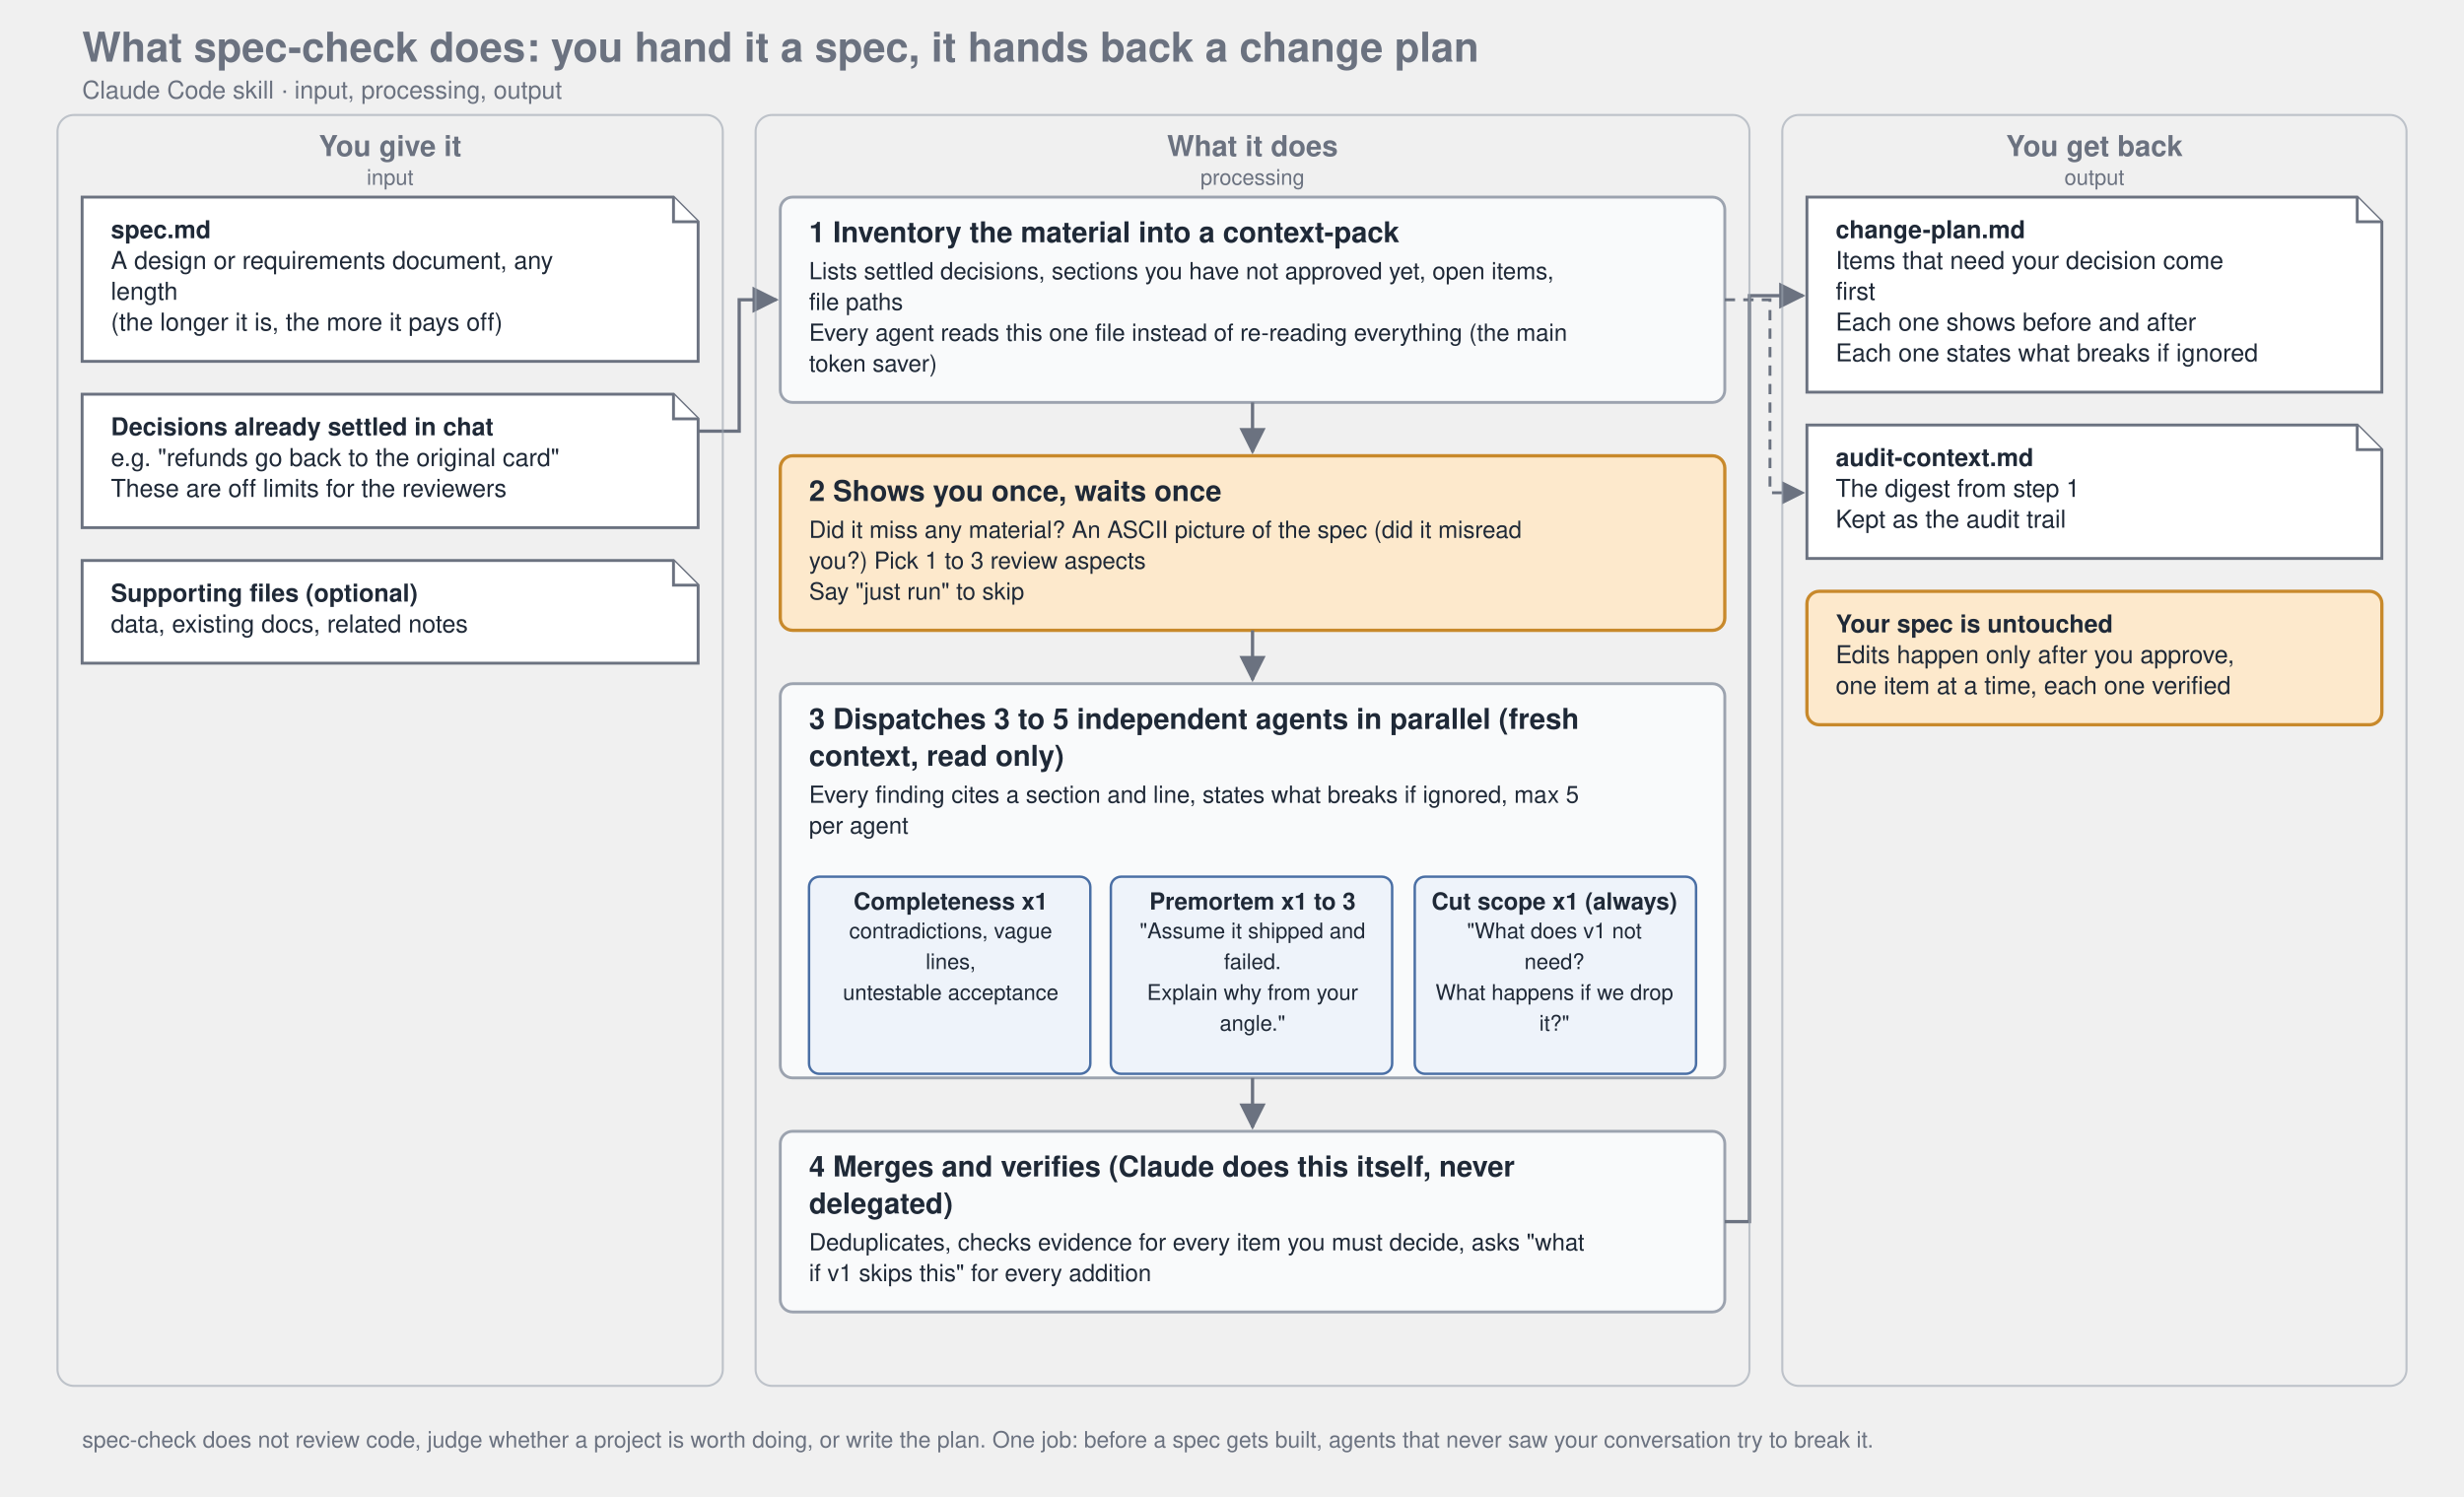
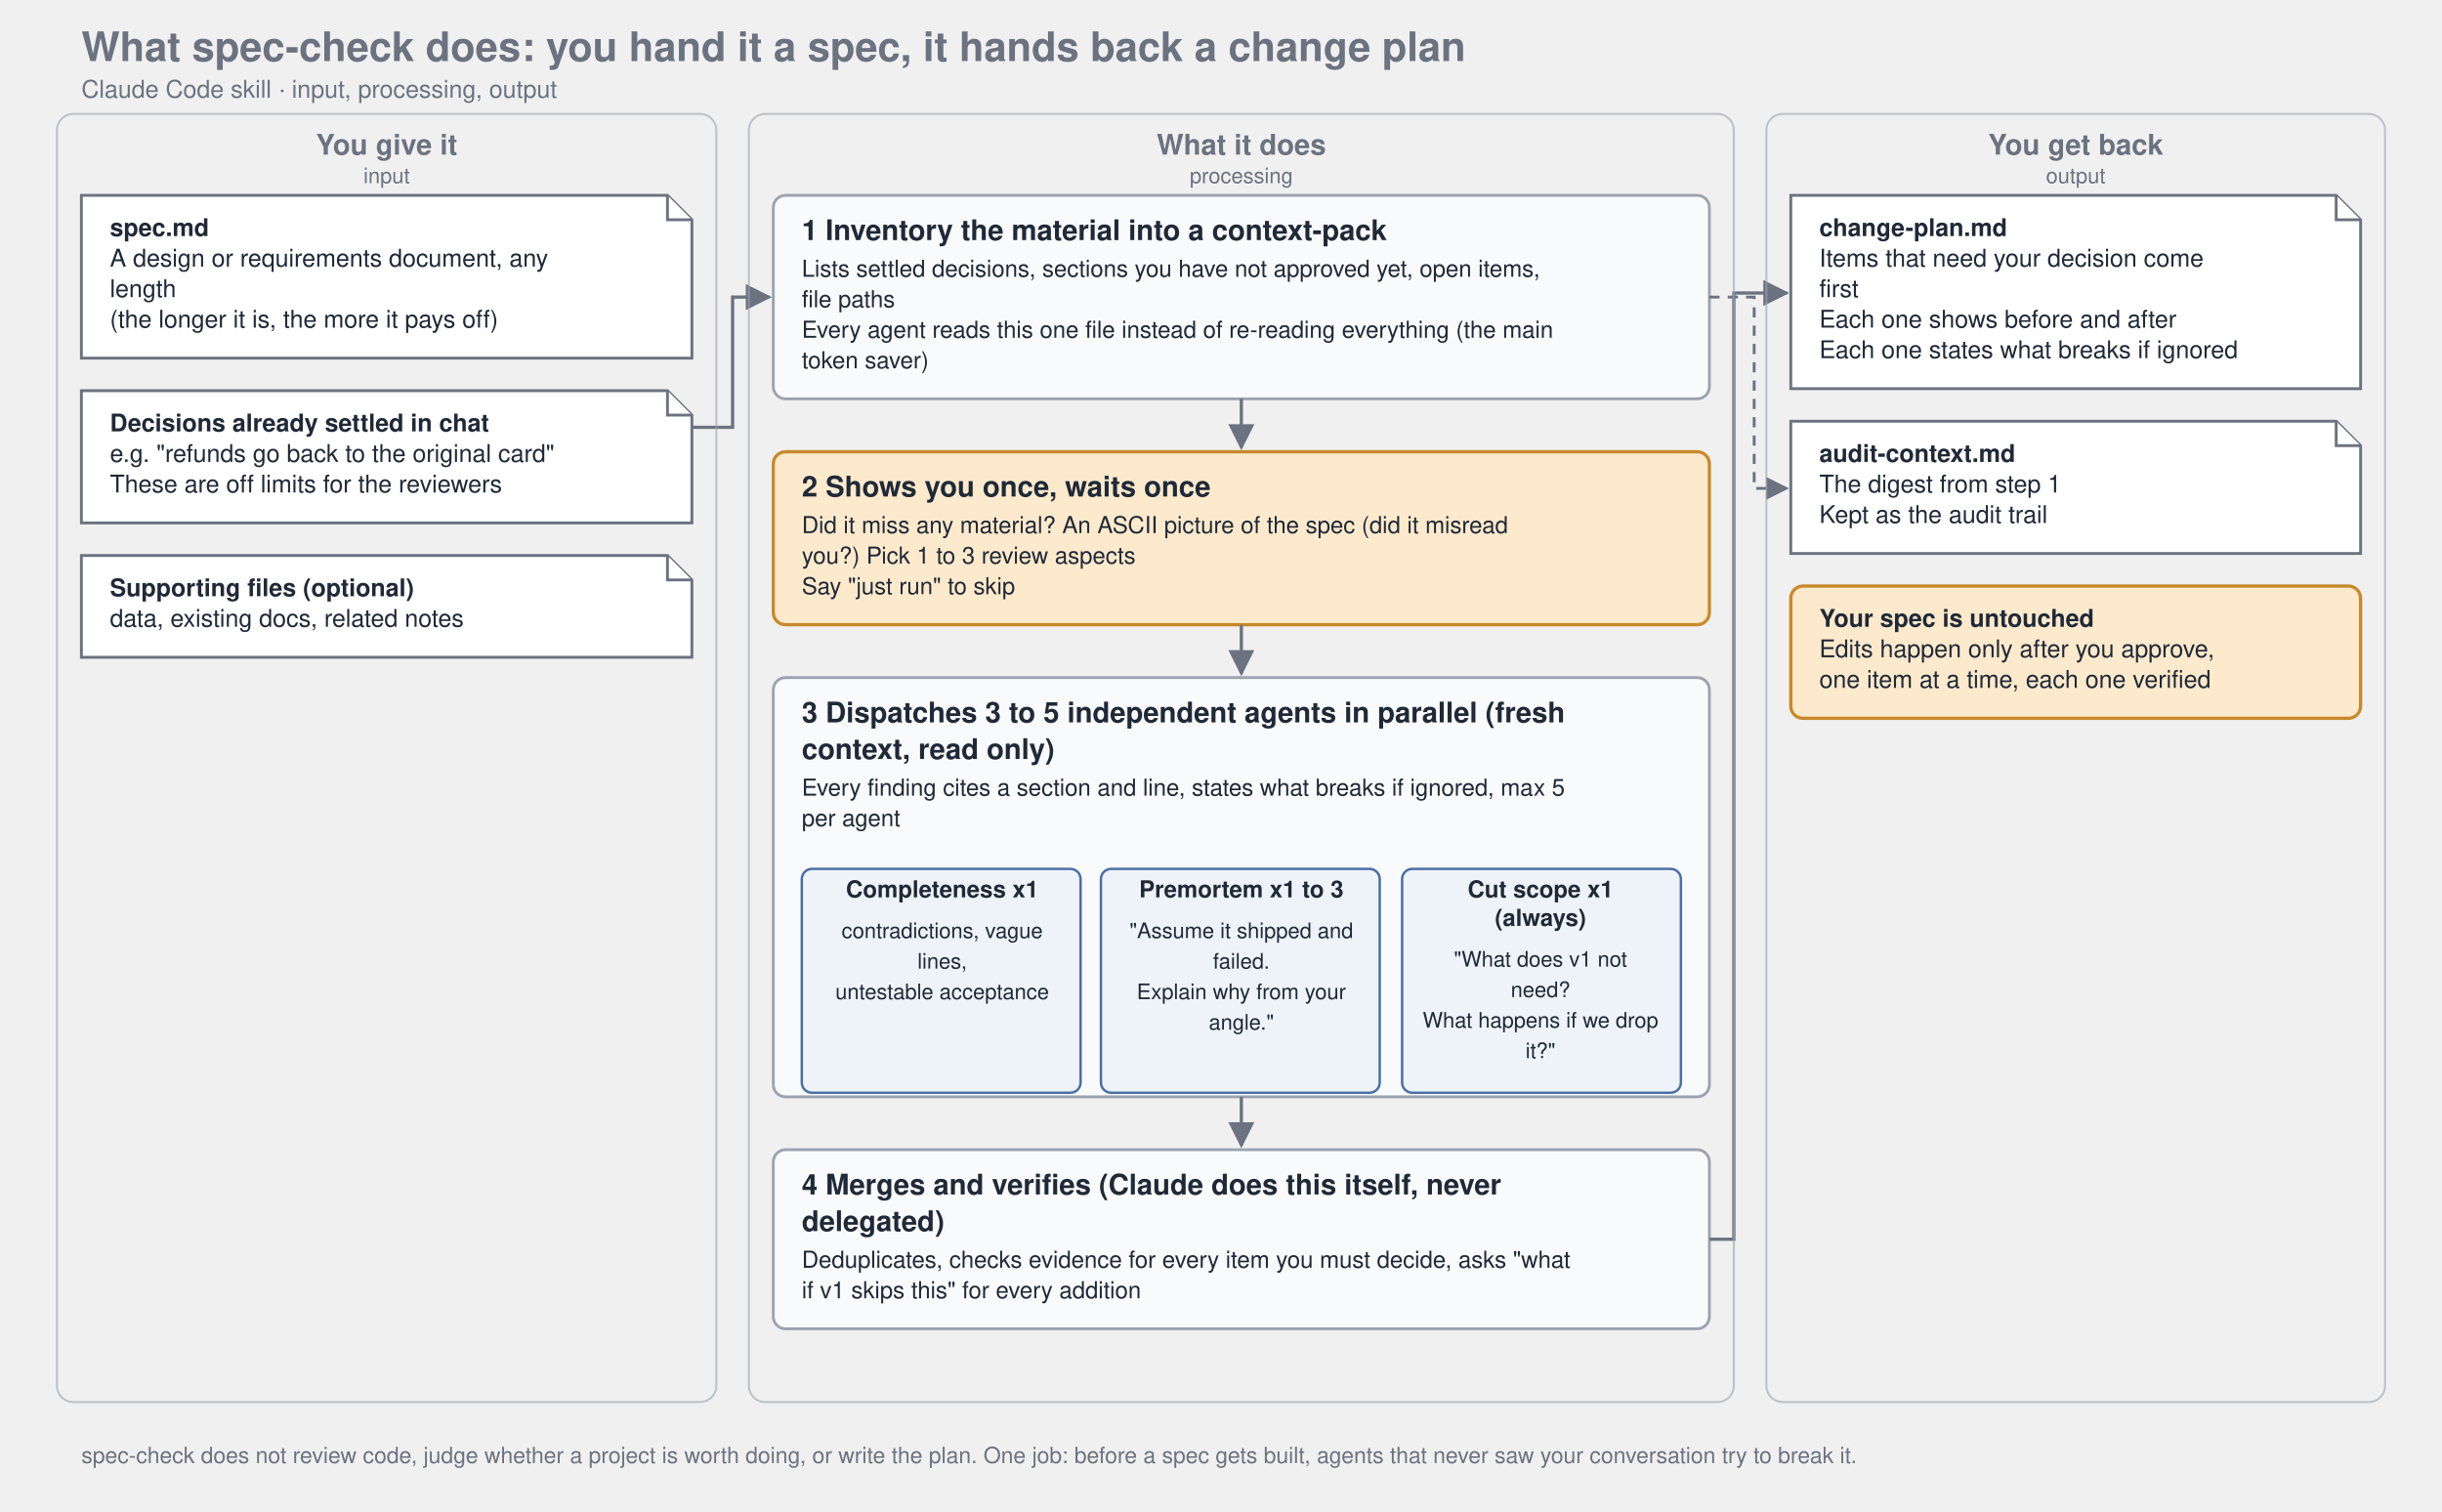
- <svg xmlns="http://www.w3.org/2000/svg" viewBox="0 0 1200 729" width="1200" height="729" role="img" aria-labelledby="t d">
+ <svg xmlns="http://www.w3.org/2000/svg" viewBox="0 0 1200 743" width="1200" height="743" role="img" aria-labelledby="t d">
  <style>
    .f { font-family: -apple-system, "Segoe UI", "Noto Sans TC", "PingFang TC", "Microsoft JhengHei", Helvetica, Arial, sans-serif; }
    .t { fill: #6B7280; }
    .tb { fill: #1F2937; }
    .ln { stroke: #6B7280; stroke-width: 1.6; fill: none; }
    .lnd { stroke: #6B7280; stroke-width: 1.4; fill: none; stroke-dasharray: 5 4; }
    .box { fill: #F9FAFB; stroke: #9CA3AF; stroke-width: 1.4; }
    .doc { fill: #FFFFFF; stroke: #6B7280; stroke-width: 1.4; }
    .hi { fill: #FDE9CC; stroke: #C8892B; stroke-width: 1.6; }
    .col { stroke: #9CA3AF; stroke-width: 1; stroke-opacity: 0.6; }
    .sub { fill: #EEF3FA; stroke: #4A6FA5; stroke-width: 1.2; }
    @media (prefers-color-scheme: dark) {
      .t { fill: #9CA3AF; }
      .ln, .lnd { stroke: #9CA3AF; }
      .col { stroke: #6B7280; }
    }
</style>
  <defs>
    <marker id="arr" viewBox="0 0 10 10" refX="9" refY="5" markerWidth="8" markerHeight="8" orient="auto-start-reverse">
      <path d="M0,0 L10,5 L0,10 z" fill="#6B7280" />
    </marker>
  </defs>
  <text class="f t" x="40" y="30" font-size="20" font-weight="700" text-anchor="start">What spec-check does: you hand it a spec, it hands back a change plan</text>
  <text class="f t" x="40" y="48" font-size="12" text-anchor="start">Claude Code skill · input, processing, output</text>
  <path class="doc" d="M40,96 h288 l12,12 v68 h-300 z" />
  <path class="doc" d="M328,96 v12 h12" />
  <text class="f tb" x="54" y="116" font-size="12" font-weight="700" text-anchor="start">spec.md</text>
  <text class="f tb" x="54" y="131" font-size="12" text-anchor="start">A design or requirements document, any</text>
  <text class="f tb" x="54" y="146" font-size="12" text-anchor="start">length</text>
  <text class="f tb" x="54" y="161" font-size="12" text-anchor="start">(the longer it is, the more it pays off)</text>
  <path class="doc" d="M40,192 h288 l12,12 v53 h-300 z" />
  <path class="doc" d="M328,192 v12 h12" />
  <text class="f tb" x="54" y="212" font-size="12" font-weight="700" text-anchor="start">Decisions already settled in chat</text>
  <text class="f tb" x="54" y="227" font-size="12" text-anchor="start">e.g. "refunds go back to the original card"</text>
  <text class="f tb" x="54" y="242" font-size="12" text-anchor="start">These are off limits for the reviewers</text>
  <path class="doc" d="M40,273 h288 l12,12 v38 h-300 z" />
  <path class="doc" d="M328,273 v12 h12" />
  <text class="f tb" x="54" y="293" font-size="12" font-weight="700" text-anchor="start">Supporting files (optional)</text>
  <text class="f tb" x="54" y="308" font-size="12" text-anchor="start">data, existing docs, related notes</text>
  <rect class="box" x="380" y="96" width="460" height="100" rx="6" />
  <text class="f tb" x="394" y="118" font-size="14" font-weight="700" text-anchor="start">1 Inventory the material into a context-pack</text>
  <text class="f tb" x="394" y="136" font-size="11.5" text-anchor="start">Lists settled decisions, sections you have not approved yet, open items,</text>
  <text class="f tb" x="394" y="151" font-size="11.5" text-anchor="start">file paths</text>
  <text class="f tb" x="394" y="166" font-size="11.5" text-anchor="start">Every agent reads this one file instead of re-reading everything (the main</text>
  <text class="f tb" x="394" y="181" font-size="11.5" text-anchor="start">token saver)</text>
  <rect class="hi" x="380" y="222" width="460" height="85" rx="6" />
  <text class="f tb" x="394" y="244" font-size="14" font-weight="700" text-anchor="start">2 Shows you once, waits once</text>
  <text class="f tb" x="394" y="262" font-size="11.5" text-anchor="start">Did it miss any material? An ASCII picture of the spec (did it misread</text>
  <text class="f tb" x="394" y="277" font-size="11.5" text-anchor="start">you?) Pick 1 to 3 review aspects</text>
  <text class="f tb" x="394" y="292" font-size="11.5" text-anchor="start">Say "just run" to skip</text>
-   <rect class="box" x="380" y="333" width="460" height="192" rx="6" />
+   <rect class="box" x="380" y="333" width="460" height="206" rx="6" />
  <text class="f tb" x="394" y="355" font-size="14" font-weight="700" text-anchor="start">3 Dispatches 3 to 5 independent agents in parallel (fresh</text>
  <text class="f tb" x="394" y="373" font-size="14" font-weight="700" text-anchor="start">context, read only)</text>
  <text class="f tb" x="394" y="391" font-size="11.5" text-anchor="start">Every finding cites a section and line, states what breaks if ignored, max 5</text>
  <text class="f tb" x="394" y="406" font-size="11.5" text-anchor="start">per agent</text>
-   <rect class="sub" x="394" y="427" width="137" height="96" rx="5" />
-   <text class="f tb" x="463" y="443" font-size="11.5" font-weight="700" text-anchor="middle">Completeness x1</text>
-   <text class="f tb" x="463" y="457" font-size="10.5" text-anchor="middle">contradictions, vague</text>
-   <text class="f tb" x="463" y="472" font-size="10.5" text-anchor="middle">lines,</text>
-   <text class="f tb" x="463" y="487" font-size="10.5" text-anchor="middle">untestable acceptance</text>
-   <rect class="sub" x="541" y="427" width="137" height="96" rx="5" />
-   <text class="f tb" x="610" y="443" font-size="11.5" font-weight="700" text-anchor="middle">Premortem x1 to 3</text>
-   <text class="f tb" x="610" y="457" font-size="10.5" text-anchor="middle">"Assume it shipped and</text>
-   <text class="f tb" x="610" y="472" font-size="10.5" text-anchor="middle">failed.</text>
-   <text class="f tb" x="610" y="487" font-size="10.5" text-anchor="middle">Explain why from your</text>
-   <text class="f tb" x="610" y="502" font-size="10.5" text-anchor="middle">angle."</text>
-   <rect class="sub" x="689" y="427" width="137" height="96" rx="5" />
-   <text class="f tb" x="757" y="443" font-size="11.5" font-weight="700" text-anchor="middle">Cut scope x1 (always)</text>
-   <text class="f tb" x="757" y="457" font-size="10.5" text-anchor="middle">"What does v1 not</text>
-   <text class="f tb" x="757" y="472" font-size="10.5" text-anchor="middle">need?</text>
-   <text class="f tb" x="757" y="487" font-size="10.5" text-anchor="middle">What happens if we drop</text>
-   <text class="f tb" x="757" y="502" font-size="10.5" text-anchor="middle">it?"</text>
-   <rect class="box" x="380" y="551" width="460" height="88" rx="6" />
-   <text class="f tb" x="394" y="573" font-size="14" font-weight="700" text-anchor="start">4 Merges and verifies (Claude does this itself, never</text>
-   <text class="f tb" x="394" y="591" font-size="14" font-weight="700" text-anchor="start">delegated)</text>
-   <text class="f tb" x="394" y="609" font-size="11.5" text-anchor="start">Deduplicates, checks evidence for every item you must decide, asks "what</text>
-   <text class="f tb" x="394" y="624" font-size="11.5" text-anchor="start">if v1 skips this" for every addition</text>
+   <rect class="sub" x="394" y="427" width="137" height="110" rx="5" />
+   <text class="f tb" x="463" y="441" font-size="11.5" font-weight="700" text-anchor="middle">Completeness x1</text>
+   <text class="f tb" x="463" y="461" font-size="10.5" text-anchor="middle">contradictions, vague</text>
+   <text class="f tb" x="463" y="476" font-size="10.5" text-anchor="middle">lines,</text>
+   <text class="f tb" x="463" y="491" font-size="10.5" text-anchor="middle">untestable acceptance</text>
+   <rect class="sub" x="541" y="427" width="137" height="110" rx="5" />
+   <text class="f tb" x="610" y="441" font-size="11.5" font-weight="700" text-anchor="middle">Premortem x1 to 3</text>
+   <text class="f tb" x="610" y="461" font-size="10.5" text-anchor="middle">"Assume it shipped and</text>
+   <text class="f tb" x="610" y="476" font-size="10.5" text-anchor="middle">failed.</text>
+   <text class="f tb" x="610" y="491" font-size="10.5" text-anchor="middle">Explain why from your</text>
+   <text class="f tb" x="610" y="506" font-size="10.5" text-anchor="middle">angle."</text>
+   <rect class="sub" x="689" y="427" width="137" height="110" rx="5" />
+   <text class="f tb" x="757" y="441" font-size="11.5" font-weight="700" text-anchor="middle">Cut scope x1</text>
+   <text class="f tb" x="757" y="455" font-size="11.5" font-weight="700" text-anchor="middle">(always)</text>
+   <text class="f tb" x="757" y="475" font-size="10.5" text-anchor="middle">"What does v1 not</text>
+   <text class="f tb" x="757" y="490" font-size="10.5" text-anchor="middle">need?</text>
+   <text class="f tb" x="757" y="505" font-size="10.5" text-anchor="middle">What happens if we drop</text>
+   <text class="f tb" x="757" y="520" font-size="10.5" text-anchor="middle">it?"</text>
+   <rect class="box" x="380" y="565" width="460" height="88" rx="6" />
+   <text class="f tb" x="394" y="587" font-size="14" font-weight="700" text-anchor="start">4 Merges and verifies (Claude does this itself, never</text>
+   <text class="f tb" x="394" y="605" font-size="14" font-weight="700" text-anchor="start">delegated)</text>
+   <text class="f tb" x="394" y="623" font-size="11.5" text-anchor="start">Deduplicates, checks evidence for every item you must decide, asks "what</text>
+   <text class="f tb" x="394" y="638" font-size="11.5" text-anchor="start">if v1 skips this" for every addition</text>
  <line class="ln" x1="610" y1="196" x2="610" y2="220" marker-end="url(#arr)" />
  <line class="ln" x1="610" y1="307" x2="610" y2="331" marker-end="url(#arr)" />
-   <line class="ln" x1="610" y1="525" x2="610" y2="549" marker-end="url(#arr)" />
+   <line class="ln" x1="610" y1="539" x2="610" y2="563" marker-end="url(#arr)" />
  <path class="doc" d="M880,96 h268 l12,12 v83 h-280 z" />
  <path class="doc" d="M1148,96 v12 h12" />
  <text class="f tb" x="894" y="116" font-size="12" font-weight="700" text-anchor="start">change-plan.md</text>
  <text class="f tb" x="894" y="131" font-size="12" text-anchor="start">Items that need your decision come</text>
  <text class="f tb" x="894" y="146" font-size="12" text-anchor="start">first</text>
  <text class="f tb" x="894" y="161" font-size="12" text-anchor="start">Each one shows before and after</text>
  <text class="f tb" x="894" y="176" font-size="12" text-anchor="start">Each one states what breaks if ignored</text>
  <path class="doc" d="M880,207 h268 l12,12 v53 h-280 z" />
  <path class="doc" d="M1148,207 v12 h12" />
  <text class="f tb" x="894" y="227" font-size="12" font-weight="700" text-anchor="start">audit-context.md</text>
  <text class="f tb" x="894" y="242" font-size="12" text-anchor="start">The digest from step 1</text>
  <text class="f tb" x="894" y="257" font-size="12" text-anchor="start">Kept as the audit trail</text>
  <rect class="hi" x="880" y="288" width="280" height="65" rx="6" />
  <text class="f tb" x="894" y="308" font-size="12" font-weight="700" text-anchor="start">Your spec is untouched</text>
  <text class="f tb" x="894" y="323" font-size="12" text-anchor="start">Edits happen only after you approve,</text>
  <text class="f tb" x="894" y="338" font-size="12" text-anchor="start">one item at a time, each one verified</text>
  <path class="ln" d="M340,210 H360 V146 H378" marker-end="url(#arr)" />
-   <path class="ln" d="M840,595 H852 V144 H878" marker-end="url(#arr)" />
+   <path class="ln" d="M840,609 H852 V144 H878" marker-end="url(#arr)" />
  <path class="lnd" d="M840,146 H862 V240 H878" marker-end="url(#arr)" />
-   <rect class="col" x="28" y="56" width="324" height="619" fill="none" rx="8" />
-   <rect class="col" x="368" y="56" width="484" height="619" fill="none" rx="8" />
-   <rect class="col" x="868" y="56" width="304" height="619" fill="none" rx="8" />
+   <rect class="col" x="28" y="56" width="324" height="633" fill="none" rx="8" />
+   <rect class="col" x="368" y="56" width="484" height="633" fill="none" rx="8" />
+   <rect class="col" x="868" y="56" width="304" height="633" fill="none" rx="8" />
  <text class="f t" x="190" y="76" font-size="14" font-weight="700" text-anchor="middle">You give it</text>
  <text class="f t" x="190" y="90" font-size="10.5" text-anchor="middle">input</text>
  <text class="f t" x="610" y="76" font-size="14" font-weight="700" text-anchor="middle">What it does</text>
  <text class="f t" x="610" y="90" font-size="10.5" text-anchor="middle">processing</text>
  <text class="f t" x="1020" y="76" font-size="14" font-weight="700" text-anchor="middle">You get back</text>
  <text class="f t" x="1020" y="90" font-size="10.5" text-anchor="middle">output</text>
-   <text class="f t" x="40" y="705" font-size="11" text-anchor="start">spec-check does not review code, judge whether a project is worth doing, or write the plan. One job: before a spec gets built, agents that never saw your conversation try to break it.</text>
+   <text class="f t" x="40" y="719" font-size="11" text-anchor="start">spec-check does not review code, judge whether a project is worth doing, or write the plan. One job: before a spec gets built, agents that never saw your conversation try to break it.</text>
</svg>
